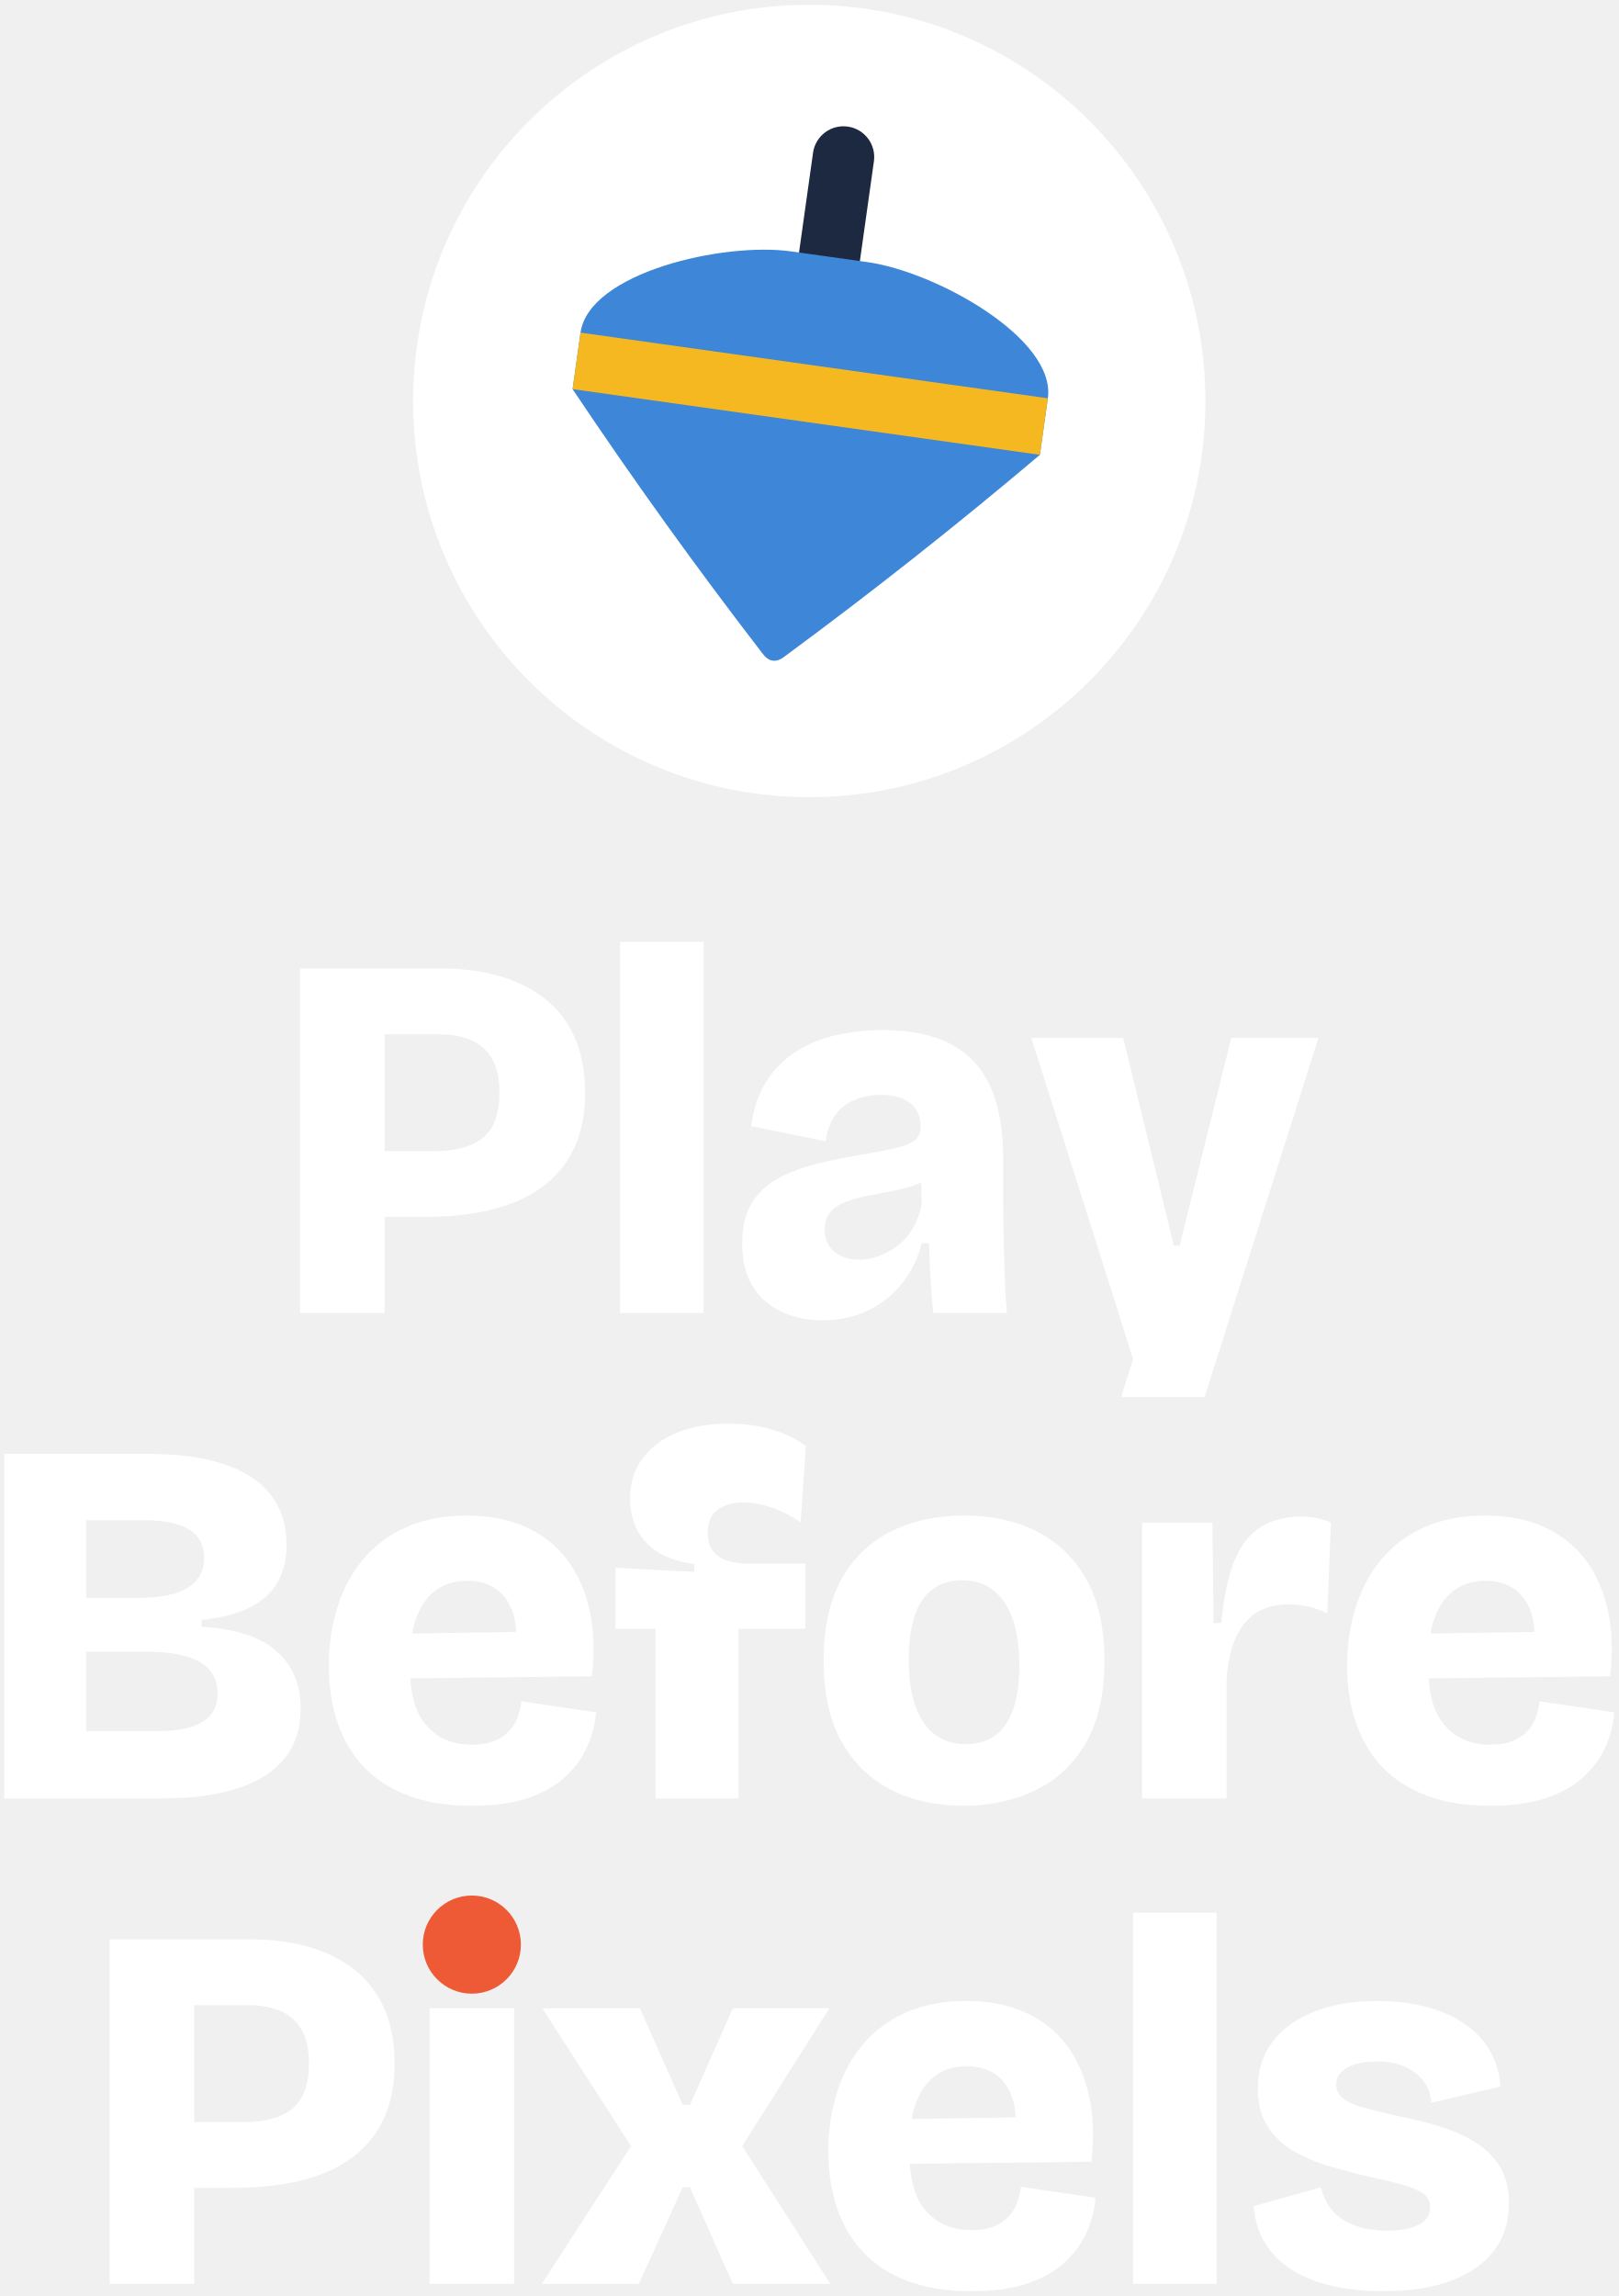
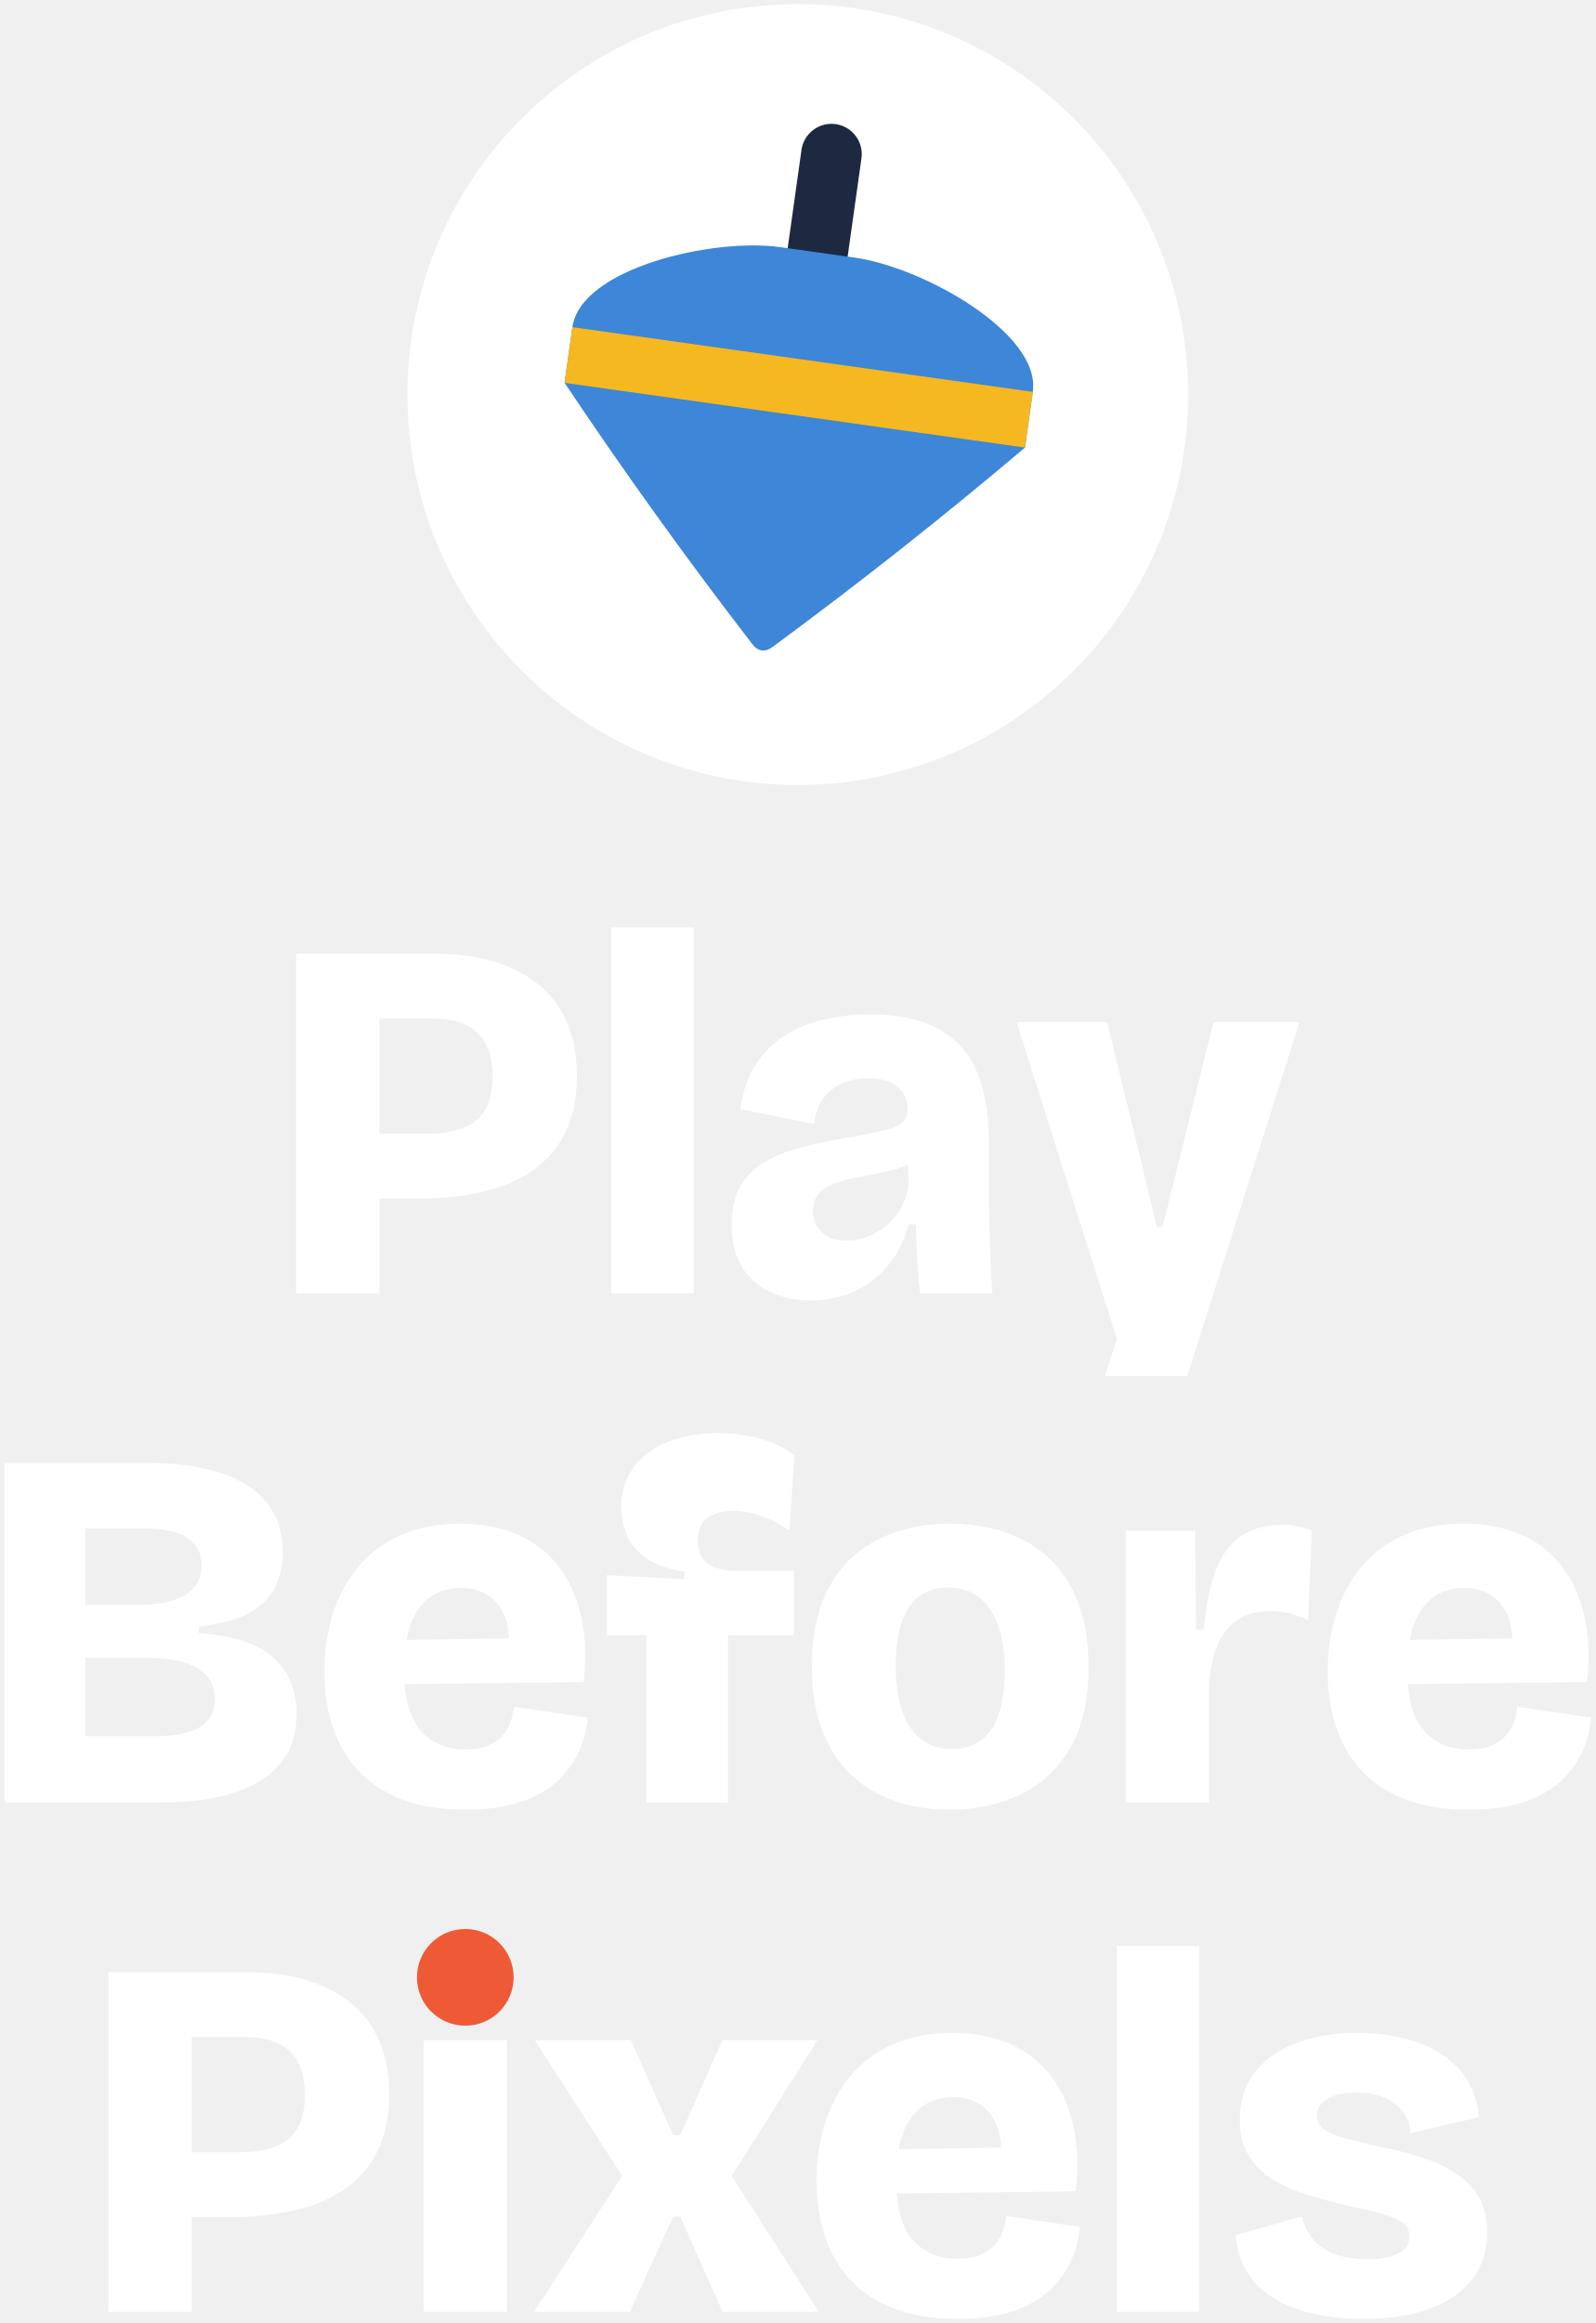
- <svg xmlns="http://www.w3.org/2000/svg" viewBox="-1550.5 -767 3101 4396.2" width="705" height="1000" role="img" aria-label="Play Before Pixels">
+ <svg xmlns="http://www.w3.org/2000/svg" viewBox="-1550.5 -767 3101 4516.2" width="687" height="1000" role="img" aria-label="Play Before Pixels">
  <circle cx="0" cy="0" r="759" fill="#FFFFFF" />
  <path fill="#1D2940" d="M-34.25 -180.36L7.3 -476.04A58.88 58.88 0 0 1 123.91 -459.65L82.35 -163.97Z" />
  <path fill="#3D86D8" d="M-453.48 -22.7L-438.26 -130.97C-422.17 -245.5 -165.38 -304.96 -34.2 -286.52L111.56 -266.04C242.74 -247.6 473.2 -119.66 457.1 -5.14L441.88 103.14Q204.01 304.41 -46.89 489.18Q-71.64 508.73 -90.05 483.11Q-280.3 236.34 -453.48 -22.7Z" />
  <path fill="#F5B820" d="M-438.26 -130.97L457.1 -5.14L441.88 103.14L-453.48 -22.7Z" />
  <path fill="#FFFFFF" d="M-975.5 1747.2V1087.2H-704.5Q-643.5 1087.2 -593.5 1101.7Q-543.5 1116.2 -506.5 1145.2Q-469.5 1174.2 -449.5 1219.2Q-429.5 1264.2 -429.5 1325.2Q-429.5 1404.2 -465 1457.2Q-500.5 1510.2 -569 1536.7Q-637.5 1563.2 -738.5 1563.2H-813.5V1747.2ZM-813.5 1213.2V1437.2H-719.5Q-656.5 1437.2 -625 1411.2Q-593.5 1385.2 -593.5 1324.2Q-593.5 1269.2 -622.5 1241.2Q-651.5 1213.2 -711.5 1213.2ZM-362.5 1747.2V1036.2H-202.5V1747.2ZM24.5 1761.2Q-17.5 1761.2 -52.5 1745.2Q-87.5 1729.2 -108 1696.7Q-128.5 1664.2 -128.5 1614.2Q-128.5 1567.2 -110.5 1537.2Q-92.5 1507.2 -59.5 1489.2Q-26.5 1471.2 17 1460.7Q60.5 1450.2 110.5 1442.2Q149.5 1435.2 171.5 1429.7Q193.5 1424.2 203.5 1415.2Q213.5 1406.2 213.5 1389.2Q213.5 1362.2 194 1345.7Q174.5 1329.2 136.5 1329.2Q111.5 1329.2 88.5 1338.2Q65.5 1347.2 50.5 1367.2Q35.5 1387.2 31.5 1418.2L-111.5 1389.2Q-104.5 1338.2 -82 1303.2Q-59.5 1268.2 -25 1246.2Q9.5 1224.2 52 1214.7Q94.5 1205.2 141.5 1205.2Q220.5 1205.2 271.5 1232.2Q322.5 1259.2 347 1313.7Q371.5 1368.2 371.5 1450.2V1537.2Q371.5 1571.2 372.5 1606.7Q373.5 1642.2 374.5 1677.2Q375.5 1712.2 378.5 1747.2H237.5Q234.5 1718.2 232.5 1684.2Q230.5 1650.2 229.5 1613.2H215.5Q205.5 1654.2 179.5 1688.2Q153.5 1722.2 114 1741.7Q74.5 1761.2 24.5 1761.2ZM95.5 1645.2Q112.5 1645.2 131.5 1638.7Q150.5 1632.2 168 1619.2Q185.5 1606.2 198 1585.7Q210.5 1565.2 215.5 1537.2L214.5 1497.2Q208.5 1500.2 202.5 1502.2Q181.5 1509.2 158 1513.7Q134.5 1518.2 111.5 1522.7Q88.5 1527.2 70 1534.2Q51.5 1541.2 40.5 1553.7Q29.5 1566.2 29.5 1587.2Q29.5 1614.2 48 1629.7Q66.5 1645.2 95.5 1645.2ZM425.5 1220.2L601.5 1220.2L698.5 1618.2L709.5 1618.2L808.5 1220.2L975.5 1220.2L757.48 1908.2L597.48 1908.2L620.5 1835.56Z" />
-   <path fill="#FFFFFF" d="M-1542.5 2677.2V2017.2H-1265.5Q-1203.5 2017.2 -1155 2027.7Q-1106.5 2038.2 -1072 2059.7Q-1037.5 2081.2 -1019.5 2114.2Q-1001.5 2147.2 -1001.5 2192.2Q-1001.5 2231.2 -1018 2261.7Q-1034.5 2292.2 -1070.5 2310.7Q-1106.5 2329.2 -1164.5 2335.2V2348.2Q-1066.5 2354.2 -1020.5 2395.2Q-974.5 2436.2 -974.5 2504.2Q-974.5 2562.2 -1005 2600.2Q-1035.5 2638.2 -1094.5 2657.7Q-1153.5 2677.2 -1240.5 2677.2ZM-1385.5 2548.2H-1246.5Q-1190.5 2548.2 -1162 2530.2Q-1133.5 2512.2 -1133.5 2476.2Q-1133.5 2436.2 -1167 2416.2Q-1200.5 2396.2 -1268.5 2396.2H-1385.5ZM-1385.5 2293.2H-1287.5Q-1222.5 2293.2 -1191 2273.7Q-1159.5 2254.2 -1159.5 2216.2Q-1159.5 2179.2 -1188.5 2161.7Q-1217.5 2144.2 -1275.5 2144.2H-1385.5ZM-646.5 2691.2Q-715.5 2691.2 -767 2672.2Q-818.5 2653.2 -852.5 2617.7Q-886.5 2582.2 -903.5 2532.7Q-920.5 2483.2 -920.5 2423.2Q-920.5 2363.2 -904 2310.7Q-887.5 2258.2 -854.5 2218.7Q-821.5 2179.2 -771.5 2157.2Q-721.5 2135.2 -656.5 2135.2Q-591.5 2135.2 -543 2157.2Q-494.5 2179.2 -464 2219.7Q-433.5 2260.2 -421 2316.7Q-408.5 2373.2 -416.5 2443.2L-764.5 2447.2Q-760.5 2507.2 -733.5 2537.2Q-701.5 2574.2 -646.5 2574.2Q-620.5 2574.2 -603.5 2567.2Q-586.5 2560.2 -575.5 2548.7Q-564.5 2537.2 -559 2522.2Q-553.5 2507.2 -551.5 2491.2L-408.5 2512.2Q-411.5 2547.2 -426 2579.2Q-440.5 2611.2 -468.5 2636.7Q-496.5 2662.2 -540 2676.7Q-583.5 2691.2 -646.5 2691.2ZM-760.5 2361.2 -561.5 2358.2Q-562.5 2338.2 -567.5 2322.2Q-578.5 2290.2 -601 2275.2Q-623.5 2260.2 -655.5 2260.2Q-691.5 2260.2 -716.5 2279.2Q-741.5 2298.2 -753.5 2333.2Q-758.5 2346.2 -760.5 2361.2ZM-294.5 2677.2V2352.2H-371.5V2235.2L-220.5 2243.2V2228.2Q-268.5 2221.2 -295.5 2201.7Q-322.5 2182.2 -333 2155.7Q-343.5 2129.2 -343.5 2103.2Q-343.5 2059.2 -320 2026.7Q-296.5 1994.2 -254 1976.7Q-211.5 1959.2 -155.5 1959.2Q-108.5 1959.2 -70.5 1970.7Q-32.5 1982.2 -6.5 2002.2L-16.5 2148.2Q-42.5 2130.2 -71.5 2120.2Q-100.5 2110.2 -126.5 2110.2Q-155.5 2110.2 -175 2123.7Q-194.5 2137.2 -194.5 2168.2Q-194.5 2190.2 -184.5 2203.2Q-174.5 2216.2 -157 2221.7Q-139.5 2227.2 -117.5 2227.2H-7.5V2352.2H-135.5V2677.2ZM295.5 2691.2Q216.5 2691.2 156 2660.2Q95.5 2629.2 61.5 2567.7Q27.5 2506.2 27.5 2413.2Q27.5 2318.2 62 2256.7Q96.5 2195.2 157.5 2165.2Q218.5 2135.2 296.5 2135.2Q376.5 2135.2 437 2166.2Q497.5 2197.2 531.5 2258.7Q565.5 2320.2 565.5 2413.2Q565.5 2509.2 530 2570.7Q494.5 2632.2 433 2661.7Q371.5 2691.2 295.5 2691.2ZM299.5 2573.2Q333.5 2573.2 356.5 2556.2Q379.5 2539.2 391 2505.2Q402.5 2471.2 402.5 2423.2Q402.5 2370.2 390 2334.2Q377.5 2298.2 353 2278.7Q328.5 2259.2 292.5 2259.2Q259.5 2259.2 236.5 2276.2Q213.5 2293.2 202 2327.2Q190.5 2361.2 190.5 2411.2Q190.5 2490.2 219 2531.7Q247.5 2573.2 299.5 2573.2ZM637.5 2677.2V2149.2H772.5L774.5 2341.2H789.5Q796.5 2265.2 815 2220.7Q833.5 2176.2 866 2156.7Q898.5 2137.2 943.5 2137.2Q956.5 2137.2 970 2139.7Q983.5 2142.2 999.5 2148.2L992.5 2323.2Q973.5 2313.2 954 2309.2Q934.5 2305.2 918.5 2305.2Q882.5 2305.2 857 2321.2Q831.5 2337.2 817 2369.7Q802.5 2402.2 799.5 2450.2V2677.2ZM1304.5 2691.2Q1235.5 2691.2 1184 2672.2Q1132.5 2653.2 1098.5 2617.7Q1064.5 2582.2 1047.5 2532.7Q1030.5 2483.2 1030.5 2423.2Q1030.5 2363.2 1047 2310.7Q1063.5 2258.2 1096.5 2218.7Q1129.5 2179.2 1179.5 2157.2Q1229.5 2135.2 1294.5 2135.2Q1359.5 2135.2 1408 2157.2Q1456.5 2179.2 1487 2219.7Q1517.5 2260.2 1530 2316.7Q1542.5 2373.2 1534.5 2443.2L1186.5 2447.2Q1190.5 2507.2 1217.5 2537.2Q1249.5 2574.2 1304.5 2574.2Q1330.5 2574.2 1347.5 2567.2Q1364.5 2560.2 1375.5 2548.7Q1386.5 2537.2 1392 2522.2Q1397.5 2507.2 1399.5 2491.2L1542.5 2512.2Q1539.5 2547.2 1525 2579.2Q1510.5 2611.2 1482.5 2636.7Q1454.5 2662.2 1411 2676.7Q1367.5 2691.2 1304.5 2691.2ZM1190.5 2361.2 1389.5 2358.2Q1388.5 2338.2 1383.5 2322.2Q1372.5 2290.2 1350 2275.2Q1327.5 2260.2 1295.5 2260.2Q1259.5 2260.2 1234.5 2279.2Q1209.5 2298.2 1197.5 2333.2Q1192.5 2346.2 1190.5 2361.2Z" />
-   <path fill="#FFFFFF" d="M-1340.5 3607.2V2947.2H-1069.5Q-1008.5 2947.2 -958.5 2961.7Q-908.5 2976.2 -871.5 3005.2Q-834.5 3034.2 -814.5 3079.2Q-794.5 3124.2 -794.5 3185.2Q-794.5 3264.2 -830 3317.2Q-865.5 3370.2 -934 3396.7Q-1002.5 3423.2 -1103.5 3423.2H-1178.5V3607.2ZM-1178.5 3073.2V3297.2H-1084.5Q-1021.5 3297.2 -990 3271.2Q-958.5 3245.2 -958.5 3184.2Q-958.5 3129.2 -987.5 3101.2Q-1016.5 3073.2 -1076.5 3073.2ZM-727.5 3607.2V3079.2H-565.5V3607.2ZM-512.5 3607.2 -341.5 3343.2 -511.5 3079.2H-324.5L-242.5 3264.2H-228.5L-146.5 3079.2H38.5L-128.5 3343.2L40.5 3607.2H-146.5L-228.5 3422.2H-242.5L-326.5 3607.2ZM310.5 3621.2Q241.5 3621.2 190 3602.2Q138.5 3583.2 104.5 3547.7Q70.5 3512.2 53.5 3462.7Q36.5 3413.2 36.5 3353.2Q36.5 3293.2 53 3240.7Q69.5 3188.2 102.5 3148.7Q135.5 3109.2 185.5 3087.2Q235.5 3065.2 300.5 3065.2Q365.5 3065.2 414 3087.2Q462.5 3109.2 493 3149.7Q523.5 3190.2 536 3246.7Q548.5 3303.2 540.5 3373.2L192.5 3377.2Q196.5 3437.2 223.5 3467.2Q255.5 3504.2 310.5 3504.2Q336.5 3504.2 353.5 3497.2Q370.5 3490.2 381.5 3478.7Q392.5 3467.2 398 3452.2Q403.5 3437.2 405.5 3421.2L548.5 3442.2Q545.5 3477.2 531 3509.2Q516.5 3541.2 488.5 3566.7Q460.5 3592.2 417 3606.7Q373.5 3621.2 310.5 3621.2ZM196.5 3291.2 395.5 3288.2Q394.5 3268.2 389.5 3252.2Q378.5 3220.2 356 3205.2Q333.5 3190.2 301.5 3190.2Q265.5 3190.2 240.5 3209.2Q215.5 3228.2 203.5 3263.2Q198.5 3276.2 196.5 3291.2ZM620.5 3607.2V2896.2H780.5V3607.2ZM1099.5 3621.2Q1046.5 3621.2 1002.5 3611.2Q958.5 3601.2 926 3581.2Q893.5 3561.2 874 3530.2Q854.5 3499.2 851.5 3458.2L980.5 3422.2Q985.5 3446.2 1001 3465.2Q1016.5 3484.2 1043.5 3494.7Q1070.5 3505.2 1108.5 3505.2Q1144.5 3505.2 1167 3494.2Q1189.5 3483.2 1189.5 3460.2Q1189.5 3445.2 1179 3436.2Q1168.5 3427.2 1145 3419.7Q1121.5 3412.2 1082.5 3404.2Q1039.5 3394.2 999.5 3382.7Q959.5 3371.2 928 3352.7Q896.5 3334.2 878 3305.2Q859.5 3276.2 859.5 3233.2Q859.5 3181.2 887 3144.2Q914.5 3107.2 966 3086.2Q1017.5 3065.2 1089.5 3065.2Q1152.5 3065.2 1204 3083.2Q1255.5 3101.2 1287.5 3137.2Q1319.5 3173.2 1324.5 3229.2L1191.5 3260.2Q1190.5 3236.2 1176.5 3218.2Q1162.5 3200.2 1140 3190.7Q1117.5 3181.2 1086.5 3181.2Q1049.5 3181.2 1029.5 3193.7Q1009.5 3206.2 1009.5 3225.2Q1009.5 3241.2 1022.5 3251.7Q1035.5 3262.2 1061.5 3269.2Q1087.5 3276.2 1125.5 3285.2Q1162.5 3292.2 1200.5 3303.2Q1238.5 3314.2 1270 3332.2Q1301.5 3350.2 1321 3379.2Q1340.5 3408.2 1340.5 3453.2Q1340.5 3505.2 1312.5 3542.7Q1284.5 3580.2 1231 3600.7Q1177.5 3621.2 1099.5 3621.2Z" />
-   <circle cx="-646.5" cy="2957.2" r="94" fill="#EE5A36" />
+   <path fill="#FFFFFF" d="M-1542.5 2737.2V2077.2H-1265.5Q-1203.5 2077.2 -1155 2087.7Q-1106.5 2098.2 -1072 2119.7Q-1037.5 2141.2 -1019.5 2174.2Q-1001.5 2207.2 -1001.5 2252.2Q-1001.5 2291.2 -1018 2321.7Q-1034.5 2352.2 -1070.5 2370.7Q-1106.5 2389.2 -1164.5 2395.2V2408.2Q-1066.5 2414.2 -1020.5 2455.2Q-974.5 2496.2 -974.5 2564.2Q-974.5 2622.2 -1005 2660.2Q-1035.5 2698.2 -1094.5 2717.7Q-1153.5 2737.2 -1240.5 2737.2ZM-1385.5 2608.2H-1246.5Q-1190.5 2608.2 -1162 2590.2Q-1133.5 2572.2 -1133.5 2536.2Q-1133.5 2496.2 -1167 2476.2Q-1200.5 2456.2 -1268.5 2456.2H-1385.5ZM-1385.5 2353.2H-1287.5Q-1222.5 2353.2 -1191 2333.7Q-1159.5 2314.2 -1159.5 2276.2Q-1159.5 2239.2 -1188.5 2221.7Q-1217.5 2204.2 -1275.5 2204.2H-1385.5ZM-646.5 2751.2Q-715.5 2751.2 -767 2732.2Q-818.5 2713.2 -852.5 2677.7Q-886.5 2642.2 -903.5 2592.7Q-920.5 2543.2 -920.5 2483.2Q-920.5 2423.2 -904 2370.7Q-887.5 2318.2 -854.5 2278.7Q-821.5 2239.2 -771.5 2217.2Q-721.5 2195.2 -656.5 2195.2Q-591.5 2195.2 -543 2217.2Q-494.5 2239.2 -464 2279.7Q-433.5 2320.2 -421 2376.7Q-408.5 2433.2 -416.5 2503.2L-764.5 2507.2Q-760.5 2567.2 -733.5 2597.2Q-701.5 2634.2 -646.5 2634.2Q-620.5 2634.2 -603.5 2627.2Q-586.5 2620.2 -575.5 2608.7Q-564.5 2597.2 -559 2582.2Q-553.5 2567.2 -551.5 2551.2L-408.5 2572.2Q-411.5 2607.2 -426 2639.2Q-440.5 2671.2 -468.5 2696.7Q-496.5 2722.2 -540 2736.7Q-583.5 2751.2 -646.5 2751.2ZM-760.5 2421.2 -561.5 2418.2Q-562.5 2398.2 -567.5 2382.2Q-578.5 2350.2 -601 2335.2Q-623.5 2320.2 -655.5 2320.2Q-691.5 2320.2 -716.5 2339.2Q-741.5 2358.2 -753.5 2393.2Q-758.5 2406.2 -760.5 2421.2ZM-294.5 2737.2V2412.2H-371.5V2295.2L-220.5 2303.2V2288.2Q-268.5 2281.2 -295.5 2261.7Q-322.5 2242.2 -333 2215.7Q-343.5 2189.2 -343.5 2163.2Q-343.5 2119.2 -320 2086.7Q-296.5 2054.2 -254 2036.7Q-211.5 2019.2 -155.5 2019.2Q-108.5 2019.2 -70.5 2030.7Q-32.5 2042.2 -6.5 2062.2L-16.5 2208.2Q-42.5 2190.2 -71.5 2180.2Q-100.5 2170.2 -126.5 2170.2Q-155.5 2170.2 -175 2183.7Q-194.5 2197.2 -194.5 2228.2Q-194.5 2250.2 -184.5 2263.2Q-174.5 2276.2 -157 2281.7Q-139.5 2287.2 -117.5 2287.2H-7.5V2412.2H-135.5V2737.2ZM295.5 2751.2Q216.5 2751.2 156 2720.2Q95.5 2689.2 61.5 2627.7Q27.5 2566.2 27.5 2473.2Q27.5 2378.2 62 2316.7Q96.5 2255.2 157.5 2225.2Q218.5 2195.2 296.5 2195.2Q376.5 2195.2 437 2226.2Q497.5 2257.2 531.5 2318.7Q565.5 2380.2 565.5 2473.2Q565.5 2569.2 530 2630.7Q494.5 2692.2 433 2721.7Q371.5 2751.2 295.5 2751.2ZM299.5 2633.2Q333.5 2633.2 356.5 2616.2Q379.5 2599.2 391 2565.2Q402.5 2531.2 402.5 2483.2Q402.5 2430.2 390 2394.2Q377.5 2358.2 353 2338.7Q328.5 2319.2 292.5 2319.2Q259.5 2319.2 236.5 2336.2Q213.5 2353.2 202 2387.2Q190.5 2421.2 190.5 2471.2Q190.5 2550.2 219 2591.7Q247.5 2633.2 299.5 2633.2ZM637.5 2737.2V2209.2H772.5L774.5 2401.2H789.5Q796.5 2325.2 815 2280.7Q833.5 2236.2 866 2216.7Q898.5 2197.2 943.5 2197.2Q956.5 2197.2 970 2199.7Q983.5 2202.2 999.5 2208.2L992.5 2383.2Q973.5 2373.2 954 2369.2Q934.5 2365.2 918.5 2365.2Q882.5 2365.2 857 2381.2Q831.5 2397.2 817 2429.7Q802.5 2462.2 799.5 2510.2V2737.2ZM1304.5 2751.2Q1235.5 2751.2 1184 2732.2Q1132.5 2713.2 1098.5 2677.7Q1064.5 2642.2 1047.5 2592.7Q1030.5 2543.2 1030.5 2483.2Q1030.5 2423.2 1047 2370.7Q1063.5 2318.2 1096.5 2278.7Q1129.5 2239.2 1179.5 2217.2Q1229.5 2195.2 1294.5 2195.2Q1359.5 2195.2 1408 2217.2Q1456.5 2239.2 1487 2279.7Q1517.5 2320.2 1530 2376.7Q1542.5 2433.2 1534.5 2503.2L1186.5 2507.2Q1190.5 2567.2 1217.5 2597.2Q1249.5 2634.2 1304.5 2634.2Q1330.5 2634.2 1347.5 2627.2Q1364.5 2620.2 1375.5 2608.7Q1386.5 2597.2 1392 2582.2Q1397.5 2567.2 1399.5 2551.2L1542.5 2572.2Q1539.5 2607.2 1525 2639.2Q1510.5 2671.2 1482.5 2696.7Q1454.5 2722.2 1411 2736.7Q1367.5 2751.2 1304.5 2751.2ZM1190.5 2421.2 1389.5 2418.2Q1388.5 2398.2 1383.5 2382.2Q1372.5 2350.2 1350 2335.2Q1327.5 2320.2 1295.5 2320.2Q1259.5 2320.2 1234.5 2339.2Q1209.5 2358.2 1197.5 2393.2Q1192.5 2406.2 1190.5 2421.2Z" />
+   <path fill="#FFFFFF" d="M-1340.5 3727.2V3067.2H-1069.5Q-1008.5 3067.2 -958.5 3081.7Q-908.5 3096.2 -871.5 3125.2Q-834.5 3154.2 -814.5 3199.2Q-794.5 3244.2 -794.5 3305.2Q-794.5 3384.2 -830 3437.2Q-865.5 3490.2 -934 3516.7Q-1002.5 3543.2 -1103.5 3543.2H-1178.5V3727.2ZM-1178.5 3193.2V3417.2H-1084.5Q-1021.5 3417.2 -990 3391.2Q-958.5 3365.2 -958.5 3304.2Q-958.5 3249.2 -987.5 3221.2Q-1016.5 3193.2 -1076.5 3193.2ZM-727.5 3727.2V3199.2H-565.5V3727.2ZM-512.5 3727.2 -341.5 3463.2 -511.5 3199.2H-324.5L-242.5 3384.2H-228.5L-146.5 3199.2H38.5L-128.5 3463.2L40.5 3727.2H-146.5L-228.5 3542.2H-242.5L-326.5 3727.2ZM310.5 3741.2Q241.5 3741.2 190 3722.2Q138.5 3703.2 104.5 3667.7Q70.5 3632.2 53.5 3582.7Q36.5 3533.2 36.5 3473.2Q36.5 3413.2 53 3360.7Q69.5 3308.2 102.5 3268.7Q135.5 3229.2 185.5 3207.2Q235.5 3185.2 300.5 3185.2Q365.5 3185.2 414 3207.2Q462.5 3229.2 493 3269.7Q523.5 3310.2 536 3366.7Q548.5 3423.2 540.5 3493.2L192.5 3497.2Q196.5 3557.2 223.5 3587.2Q255.5 3624.2 310.5 3624.2Q336.5 3624.2 353.5 3617.2Q370.5 3610.2 381.5 3598.7Q392.5 3587.2 398 3572.2Q403.5 3557.2 405.5 3541.2L548.5 3562.2Q545.5 3597.2 531 3629.2Q516.5 3661.2 488.5 3686.7Q460.5 3712.2 417 3726.7Q373.5 3741.2 310.5 3741.2ZM196.5 3411.2 395.5 3408.2Q394.5 3388.2 389.5 3372.2Q378.5 3340.2 356 3325.2Q333.5 3310.2 301.5 3310.2Q265.5 3310.2 240.5 3329.2Q215.5 3348.2 203.5 3383.2Q198.5 3396.2 196.5 3411.2ZM620.5 3727.2V3016.2H780.5V3727.2ZM1099.5 3741.2Q1046.5 3741.2 1002.5 3731.2Q958.5 3721.2 926 3701.2Q893.5 3681.2 874 3650.2Q854.5 3619.2 851.5 3578.2L980.5 3542.2Q985.5 3566.2 1001 3585.2Q1016.5 3604.2 1043.5 3614.7Q1070.5 3625.2 1108.5 3625.2Q1144.5 3625.2 1167 3614.2Q1189.5 3603.2 1189.5 3580.2Q1189.5 3565.2 1179 3556.2Q1168.5 3547.2 1145 3539.7Q1121.5 3532.2 1082.5 3524.2Q1039.5 3514.2 999.5 3502.7Q959.5 3491.2 928 3472.7Q896.5 3454.2 878 3425.2Q859.5 3396.2 859.5 3353.2Q859.5 3301.2 887 3264.2Q914.5 3227.2 966 3206.2Q1017.5 3185.2 1089.5 3185.2Q1152.5 3185.2 1204 3203.2Q1255.5 3221.2 1287.5 3257.2Q1319.5 3293.2 1324.5 3349.2L1191.5 3380.2Q1190.5 3356.2 1176.5 3338.2Q1162.5 3320.2 1140 3310.7Q1117.5 3301.2 1086.5 3301.2Q1049.5 3301.2 1029.5 3313.7Q1009.5 3326.2 1009.5 3345.2Q1009.5 3361.2 1022.5 3371.7Q1035.5 3382.2 1061.5 3389.2Q1087.5 3396.2 1125.5 3405.2Q1162.5 3412.2 1200.5 3423.2Q1238.5 3434.2 1270 3452.2Q1301.5 3470.2 1321 3499.2Q1340.5 3528.2 1340.5 3573.2Q1340.5 3625.2 1312.5 3662.7Q1284.5 3700.2 1231 3720.7Q1177.5 3741.2 1099.5 3741.2Z" />
+   <circle cx="-646.5" cy="3077.2" r="94" fill="#EE5A36" />
</svg>
